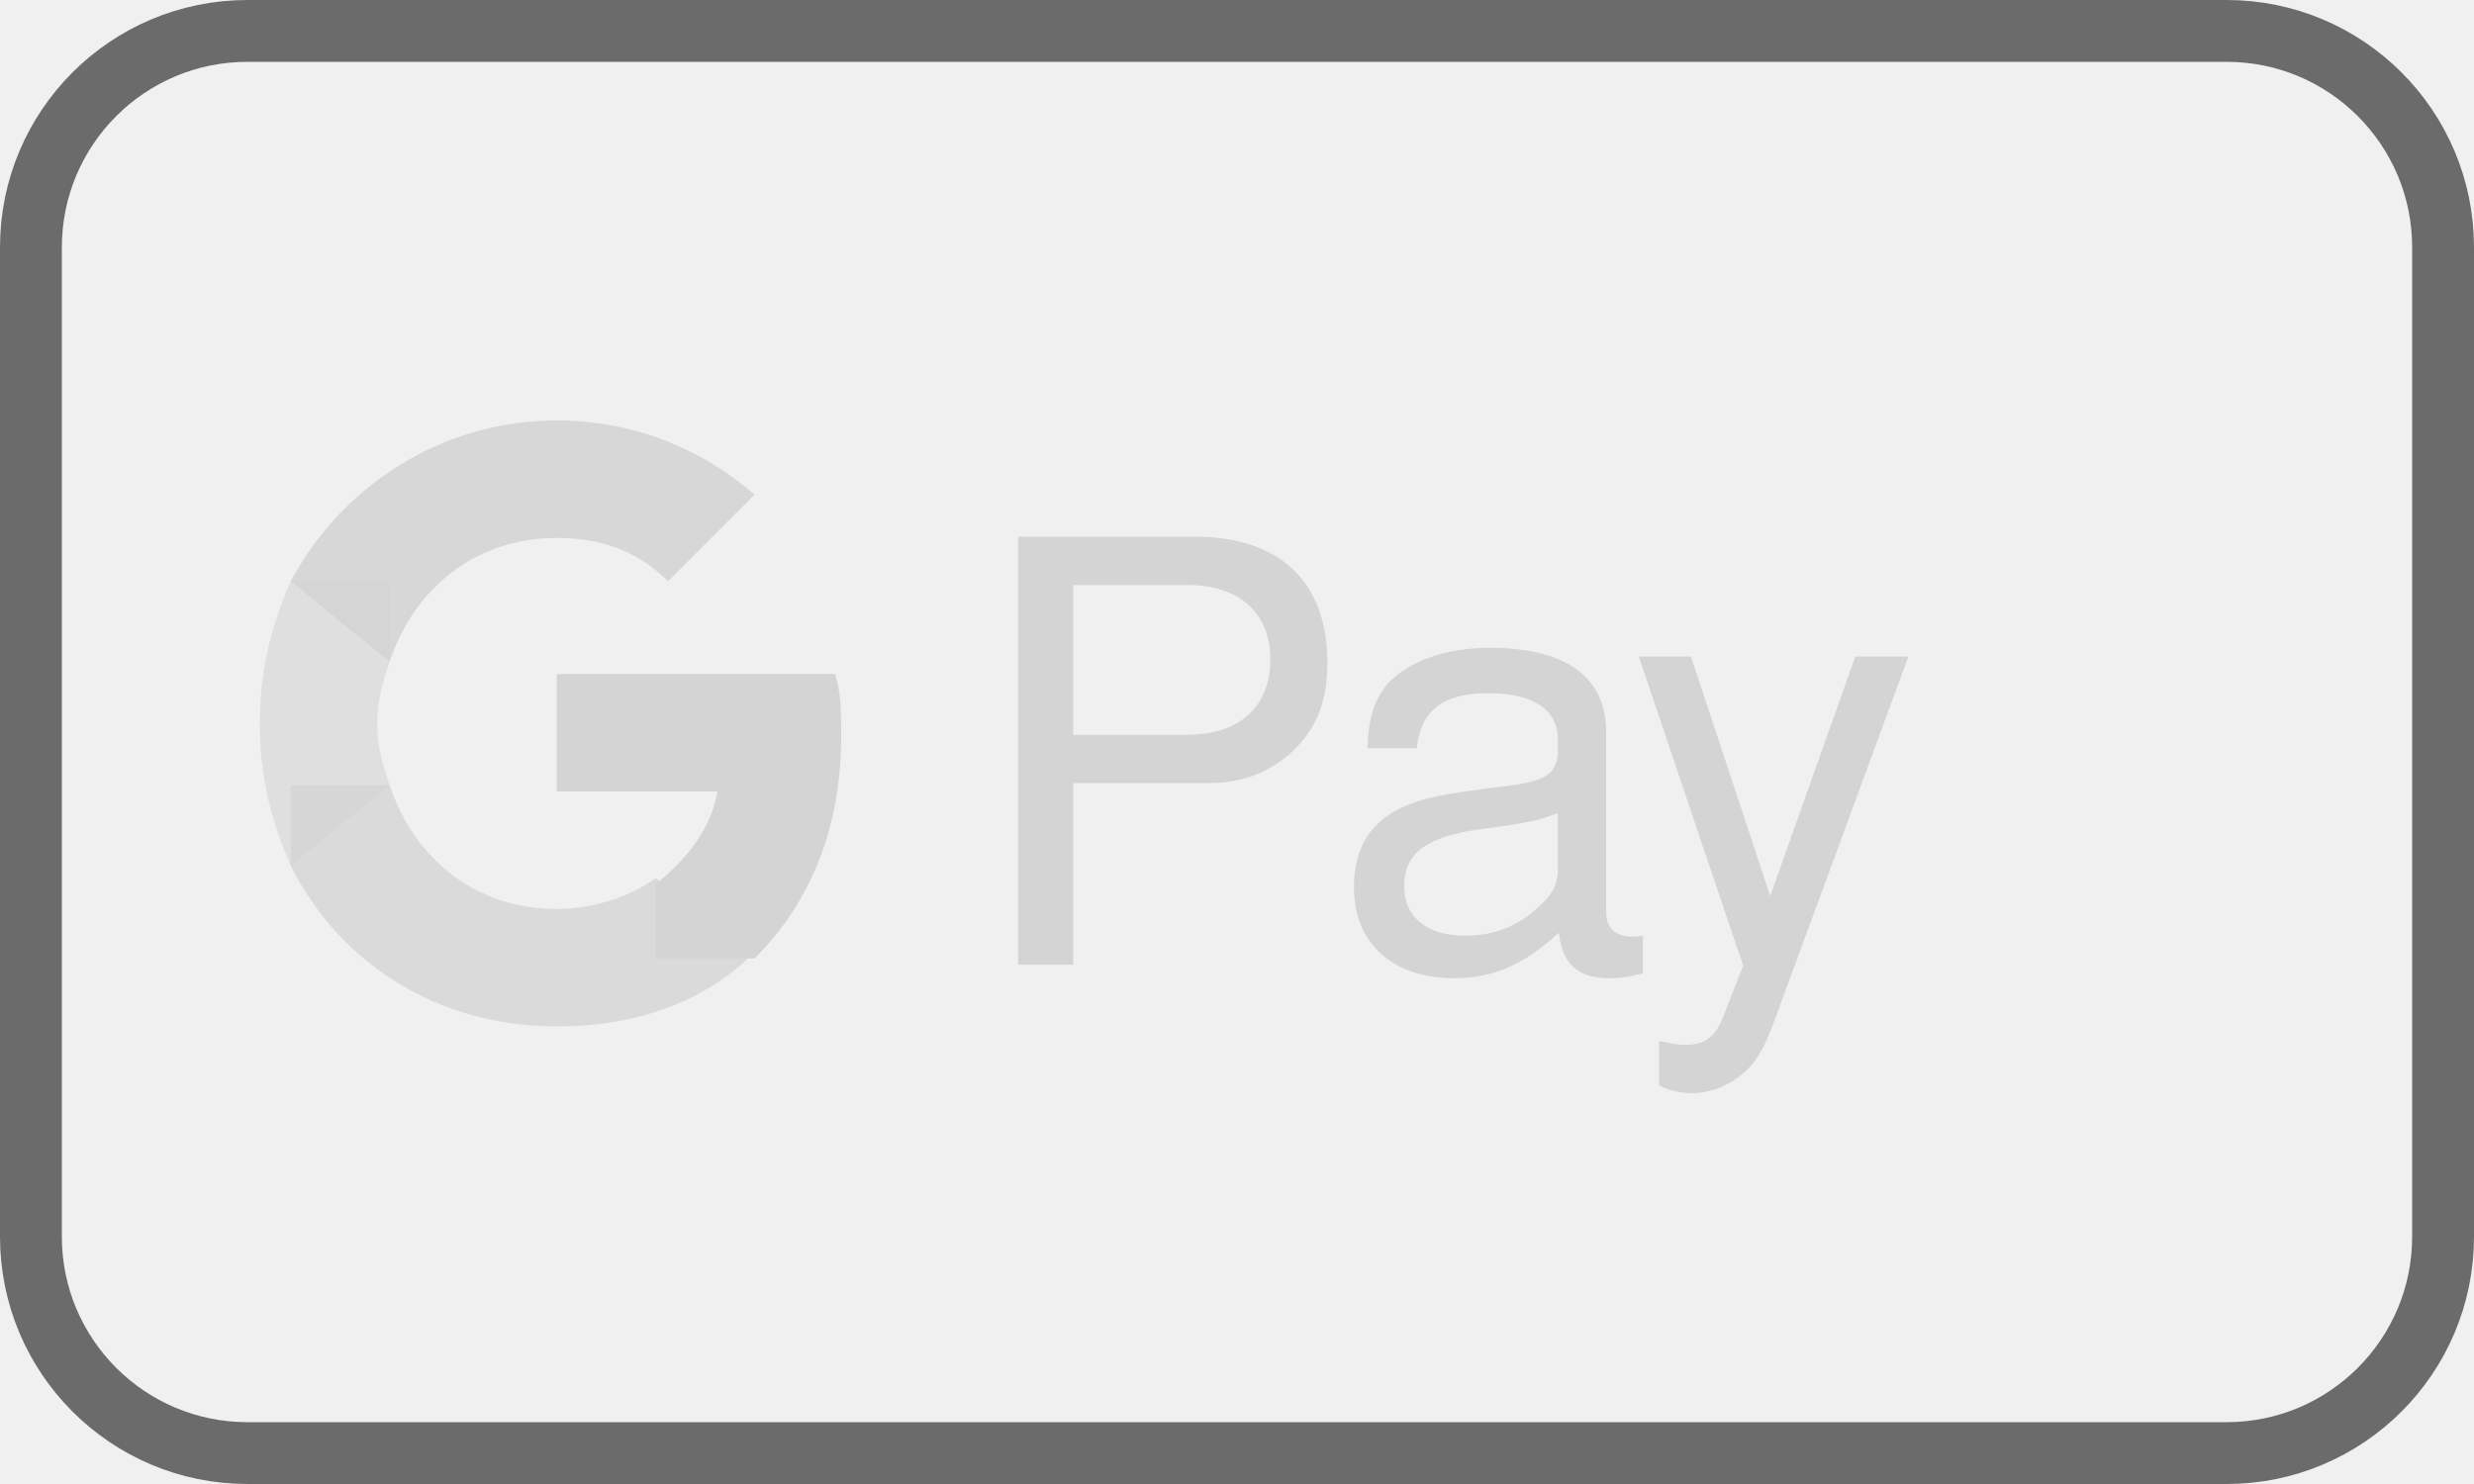
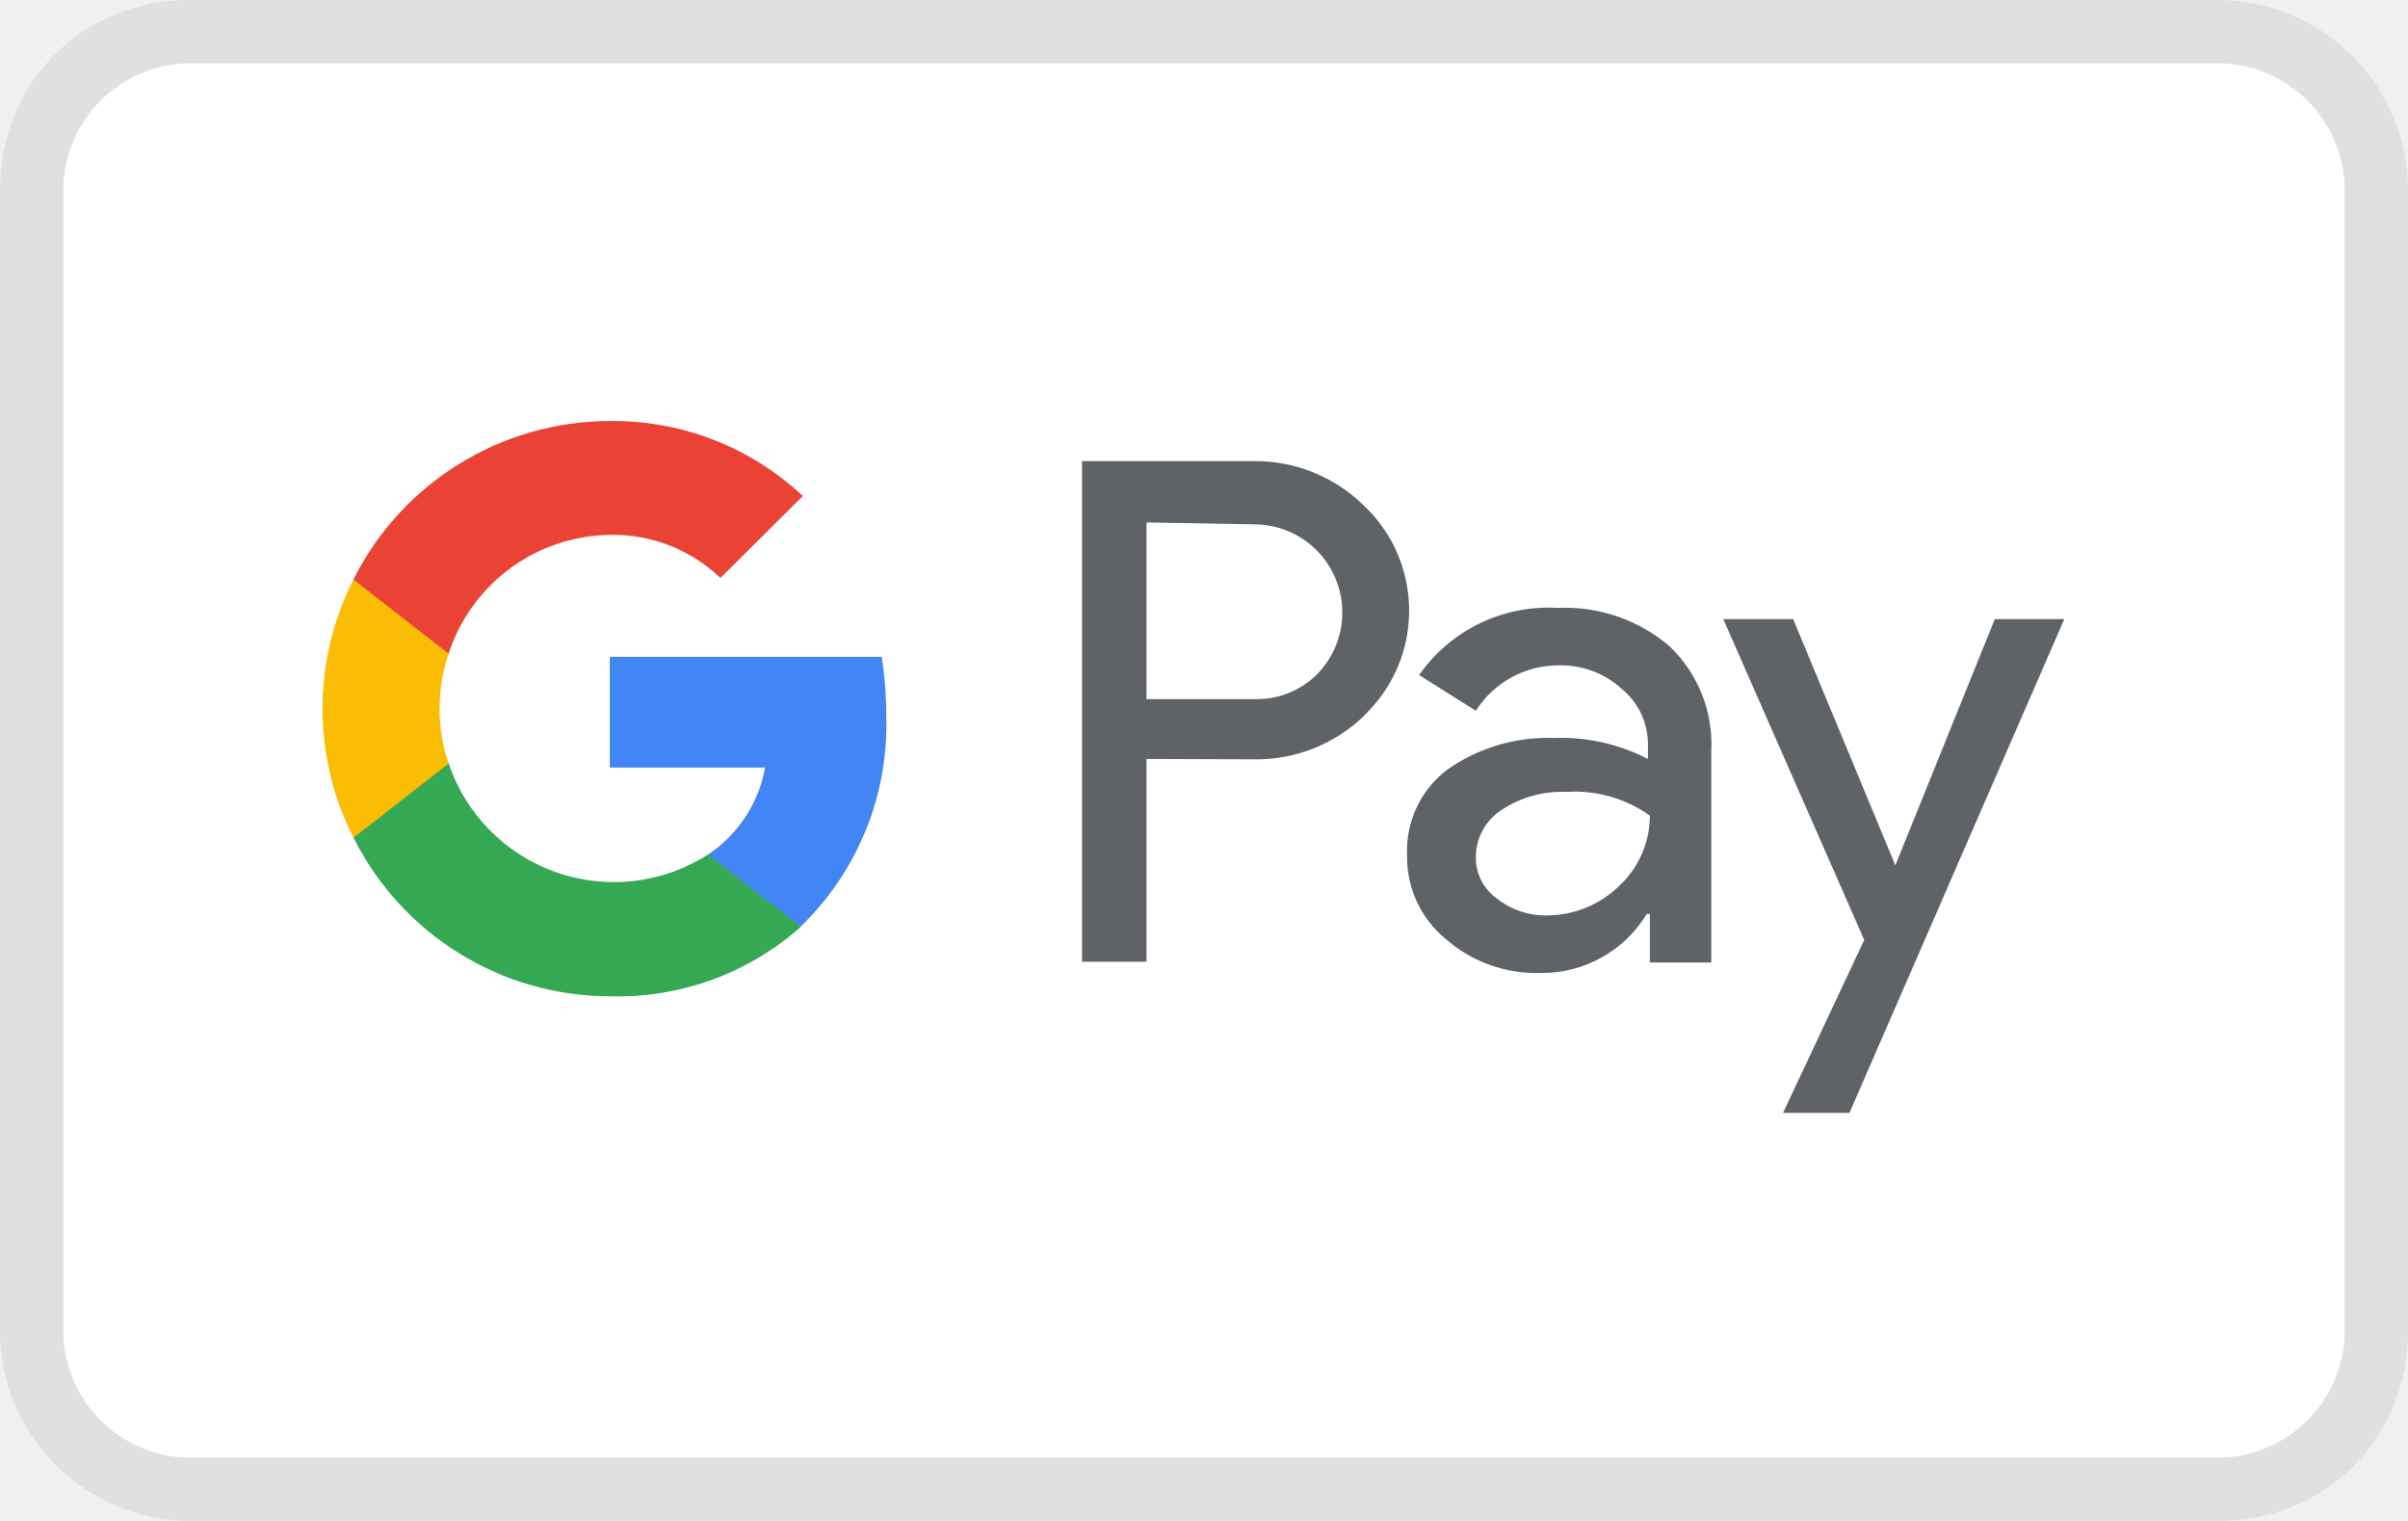
- <svg xmlns="http://www.w3.org/2000/svg" viewBox="0 0 40 24" width="40" height="24" role="img" aria-label="Google Pay">
-   <rect x="0.5" y="0.5" width="39" height="23" rx="3.5" fill="none" stroke="#6b6b6b" />
-   <g fill="#d4d4d4">
-     <path d="M13.6 11.9c0-.4 0-.7-.1-1H9v1.9h2.6c-.1.6-.5 1.1-1 1.5v1.2h1.6c.9-.9 1.4-2.1 1.4-3.6z" />
-     <path d="M9 16.6c1.3 0 2.4-.4 3.2-1.2l-1.6-1.2c-.4.3-1 .5-1.6.5-1.3 0-2.3-.8-2.7-2H4.7v1.3c.8 1.6 2.4 2.6 4.3 2.6z" opacity=".8" />
-     <path d="M6.3 12.7c-.1-.3-.2-.6-.2-1s.1-.7.2-1V9.4H4.7c-.3.7-.5 1.4-.5 2.3s.2 1.6.5 2.3z" opacity=".6" />
-     <path d="M9 8.7c.7 0 1.3.2 1.8.7l1.4-1.4C11.4 7.3 10.3 6.8 9 6.8c-1.9 0-3.5 1.1-4.3 2.6l1.6 1.3c.4-1.2 1.4-2 2.7-2z" opacity=".9" />
-     <text x="15.6" y="15.6" font-family="Helvetica, Arial, sans-serif" font-size="9.5" font-weight="500" letter-spacing="-.2">Pay</text>
-   </g>
+ <svg xmlns="http://www.w3.org/2000/svg" role="img" viewBox="0 0 38 24" width="38" height="24" aria-labelledby="pi-google_pay">
+   <path d="M35 0H3C1.3 0 0 1.3 0 3v18c0 1.7 1.4 3 3 3h32c1.7 0 3-1.3 3-3V3c0-1.7-1.4-3-3-3z" fill="#000" opacity=".07" />
+   <path d="M35 1c1.1 0 2 .9 2 2v18c0 1.1-.9 2-2 2H3c-1.1 0-2-.9-2-2V3c0-1.1.9-2 2-2h32" fill="#FFF" />
+   <path d="M18.093 11.976v3.2h-1.018v-7.9h2.691a2.447 2.447 0 0 1 1.747.692 2.28 2.28 0 0 1 .11 3.224l-.11.116c-.47.447-1.098.69-1.747.674l-1.673-.006zm0-3.732v2.788h1.698c.377.012.741-.135 1.005-.404a1.391 1.391 0 0 0-1.005-2.354l-1.698-.03zm6.484 1.348c.65-.03 1.286.188 1.778.613.445.43.682 1.03.65 1.649v3.334h-.969v-.766h-.049a1.93 1.93 0 0 1-1.673.931 2.17 2.17 0 0 1-1.496-.533 1.667 1.667 0 0 1-.613-1.324 1.606 1.606 0 0 1 .613-1.336 2.746 2.746 0 0 1 1.698-.515c.517-.02 1.03.093 1.49.331v-.208a1.134 1.134 0 0 0-.417-.901 1.416 1.416 0 0 0-.98-.368 1.545 1.545 0 0 0-1.319.717l-.895-.564a2.488 2.488 0 0 1 2.182-1.06zM23.29 13.52a.79.79 0 0 0 .337.662c.223.176.5.269.785.263.429-.001.84-.17 1.146-.472.305-.286.478-.685.478-1.103a2.047 2.047 0 0 0-1.324-.374 1.716 1.716 0 0 0-1.03.294.883.883 0 0 0-.392.73zm9.286-3.75l-3.39 7.79h-1.048l1.281-2.728-2.224-5.062h1.103l1.612 3.885 1.569-3.885h1.097z" fill="#5F6368" />
+   <path d="M13.986 11.284c0-.308-.024-.616-.073-.92h-4.29v1.747h2.451a2.096 2.096 0 0 1-.9 1.373v1.134h1.464a4.433 4.433 0 0 0 1.348-3.334z" fill="#4285F4" />
+   <path d="M9.629 15.721a4.352 4.352 0 0 0 3.01-1.097l-1.466-1.14a2.752 2.752 0 0 1-4.094-1.44H5.577v1.17a4.53 4.53 0 0 0 4.052 2.507z" fill="#34A853" />
+   <path d="M7.079 12.05a2.709 2.709 0 0 1 0-1.735v-1.17H5.577a4.505 4.505 0 0 0 0 4.075l1.502-1.17z" fill="#FBBC04" />
+   <path d="M9.629 8.44a2.452 2.452 0 0 1 1.74.68l1.3-1.293a4.37 4.37 0 0 0-3.065-1.183 4.53 4.53 0 0 0-4.027 2.5l1.502 1.171a2.715 2.715 0 0 1 2.55-1.875z" fill="#EA4335" />
</svg>
